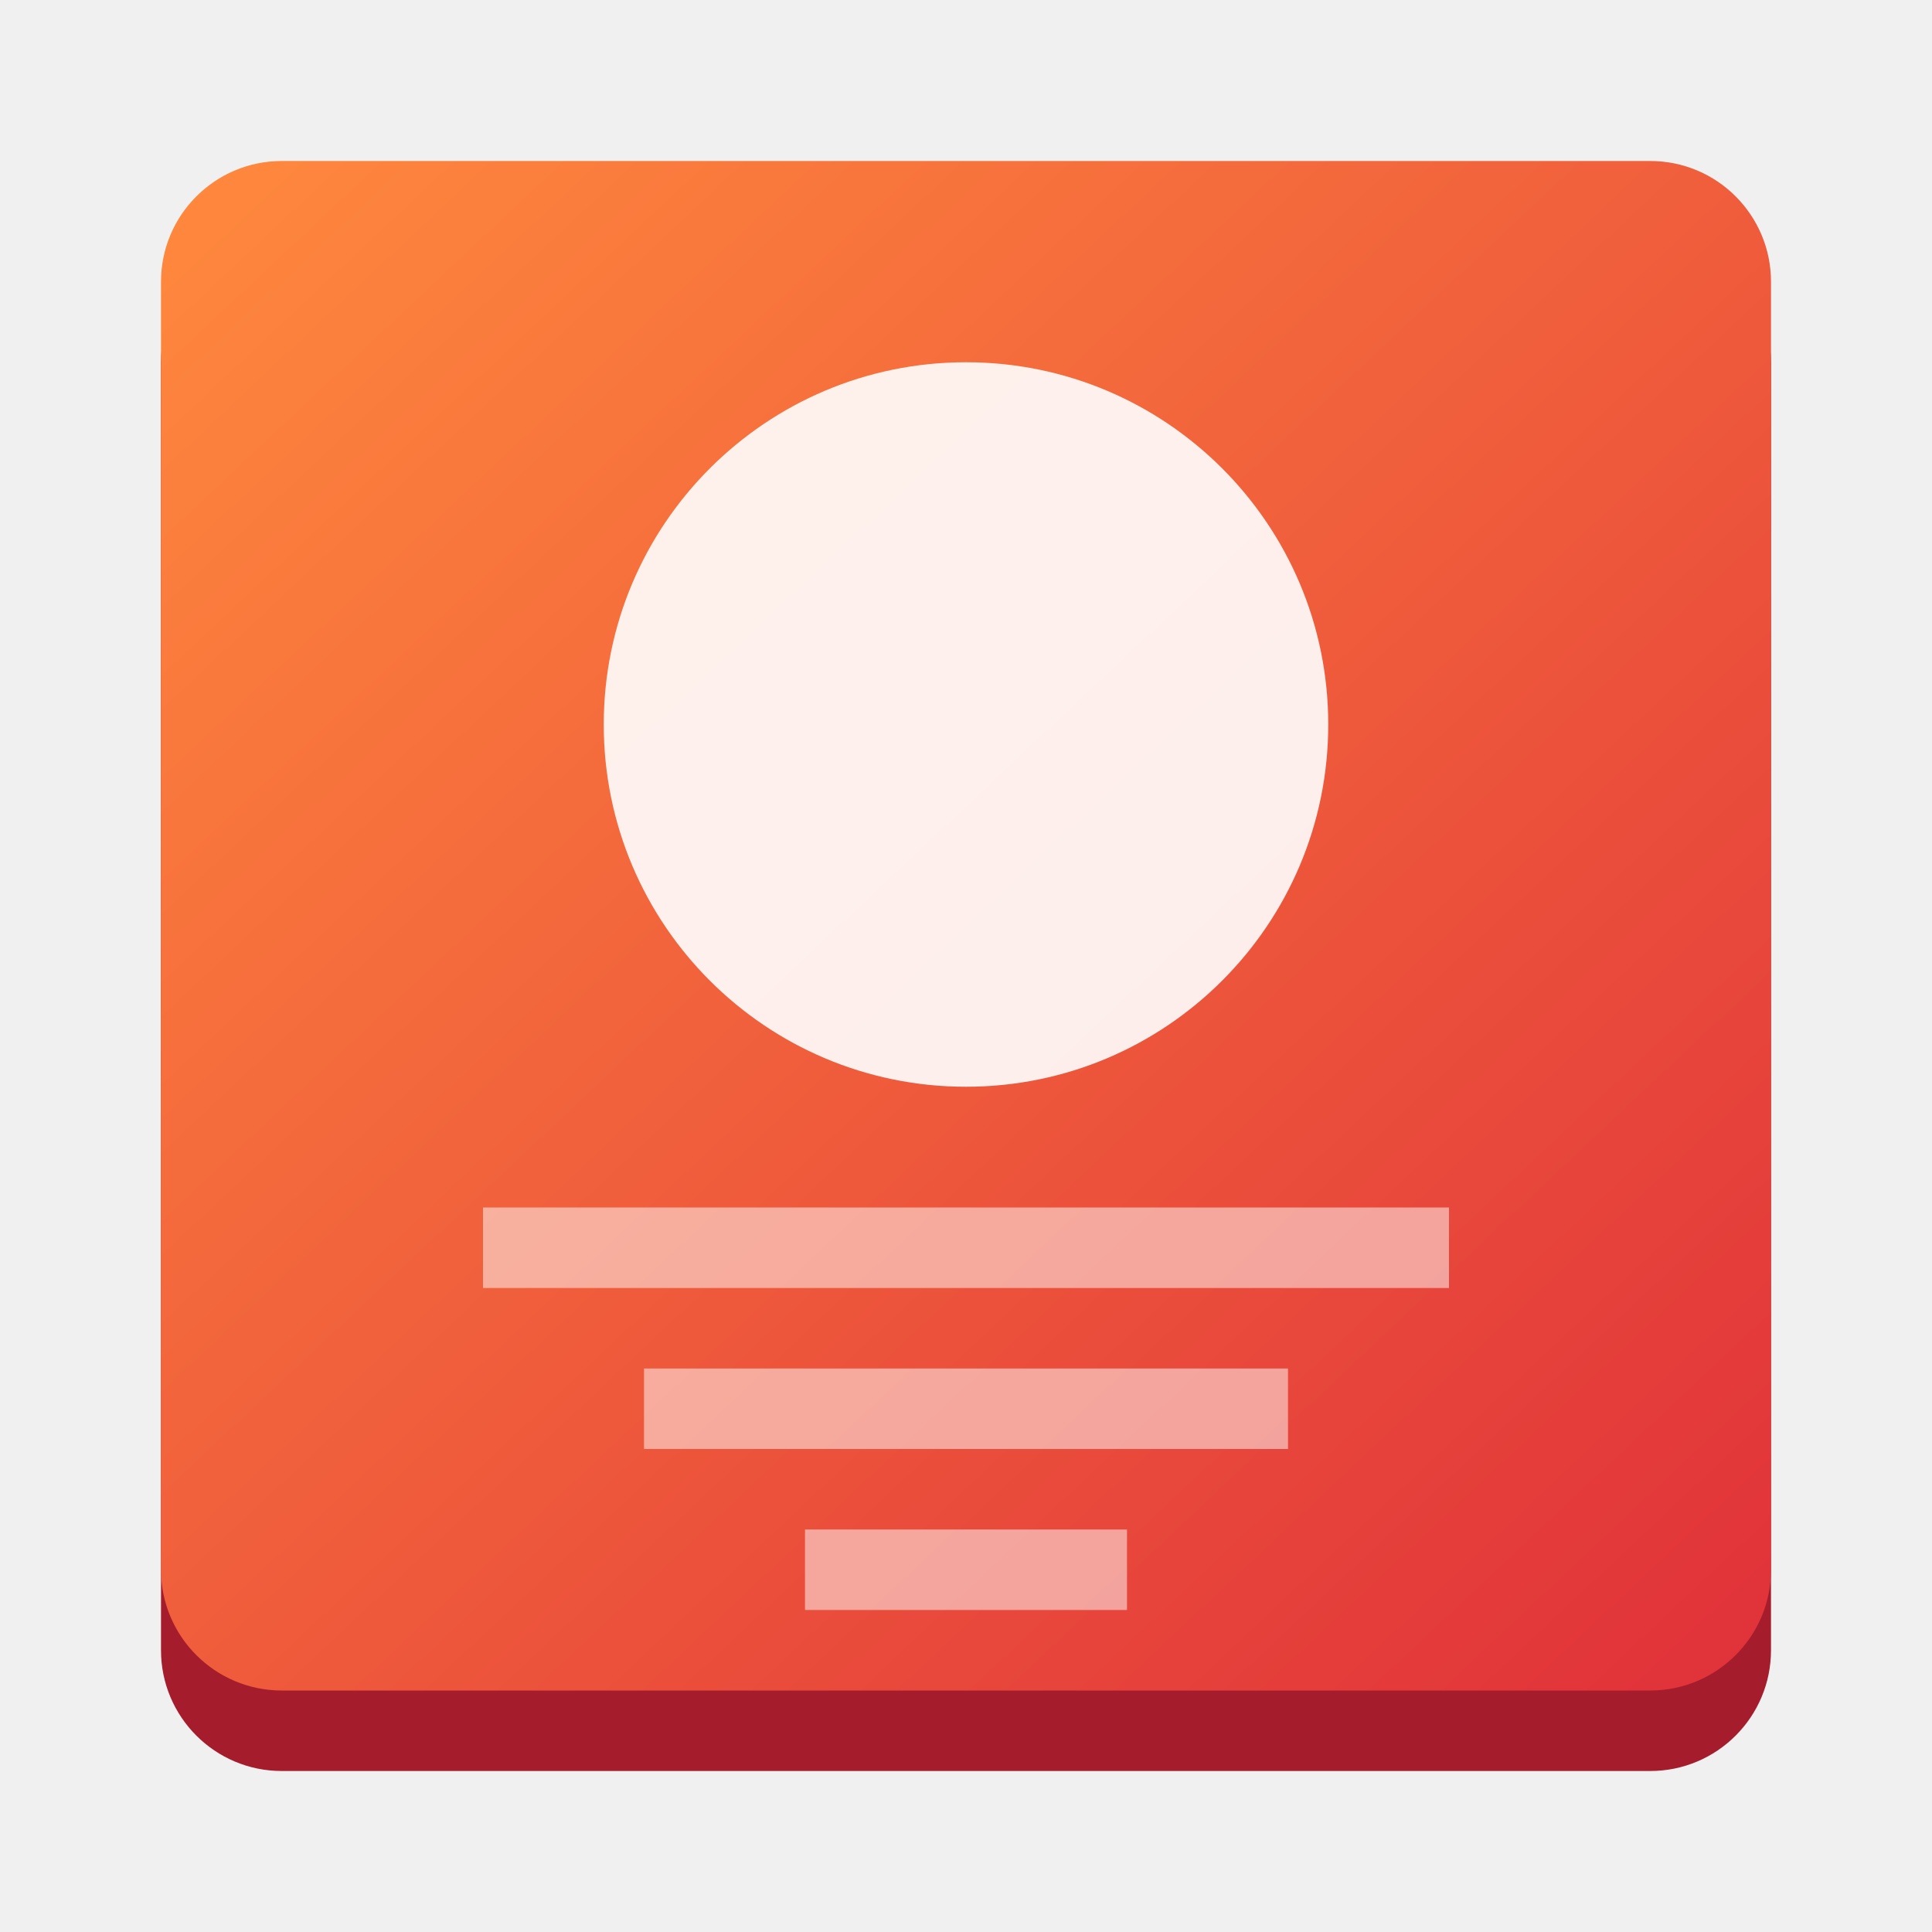
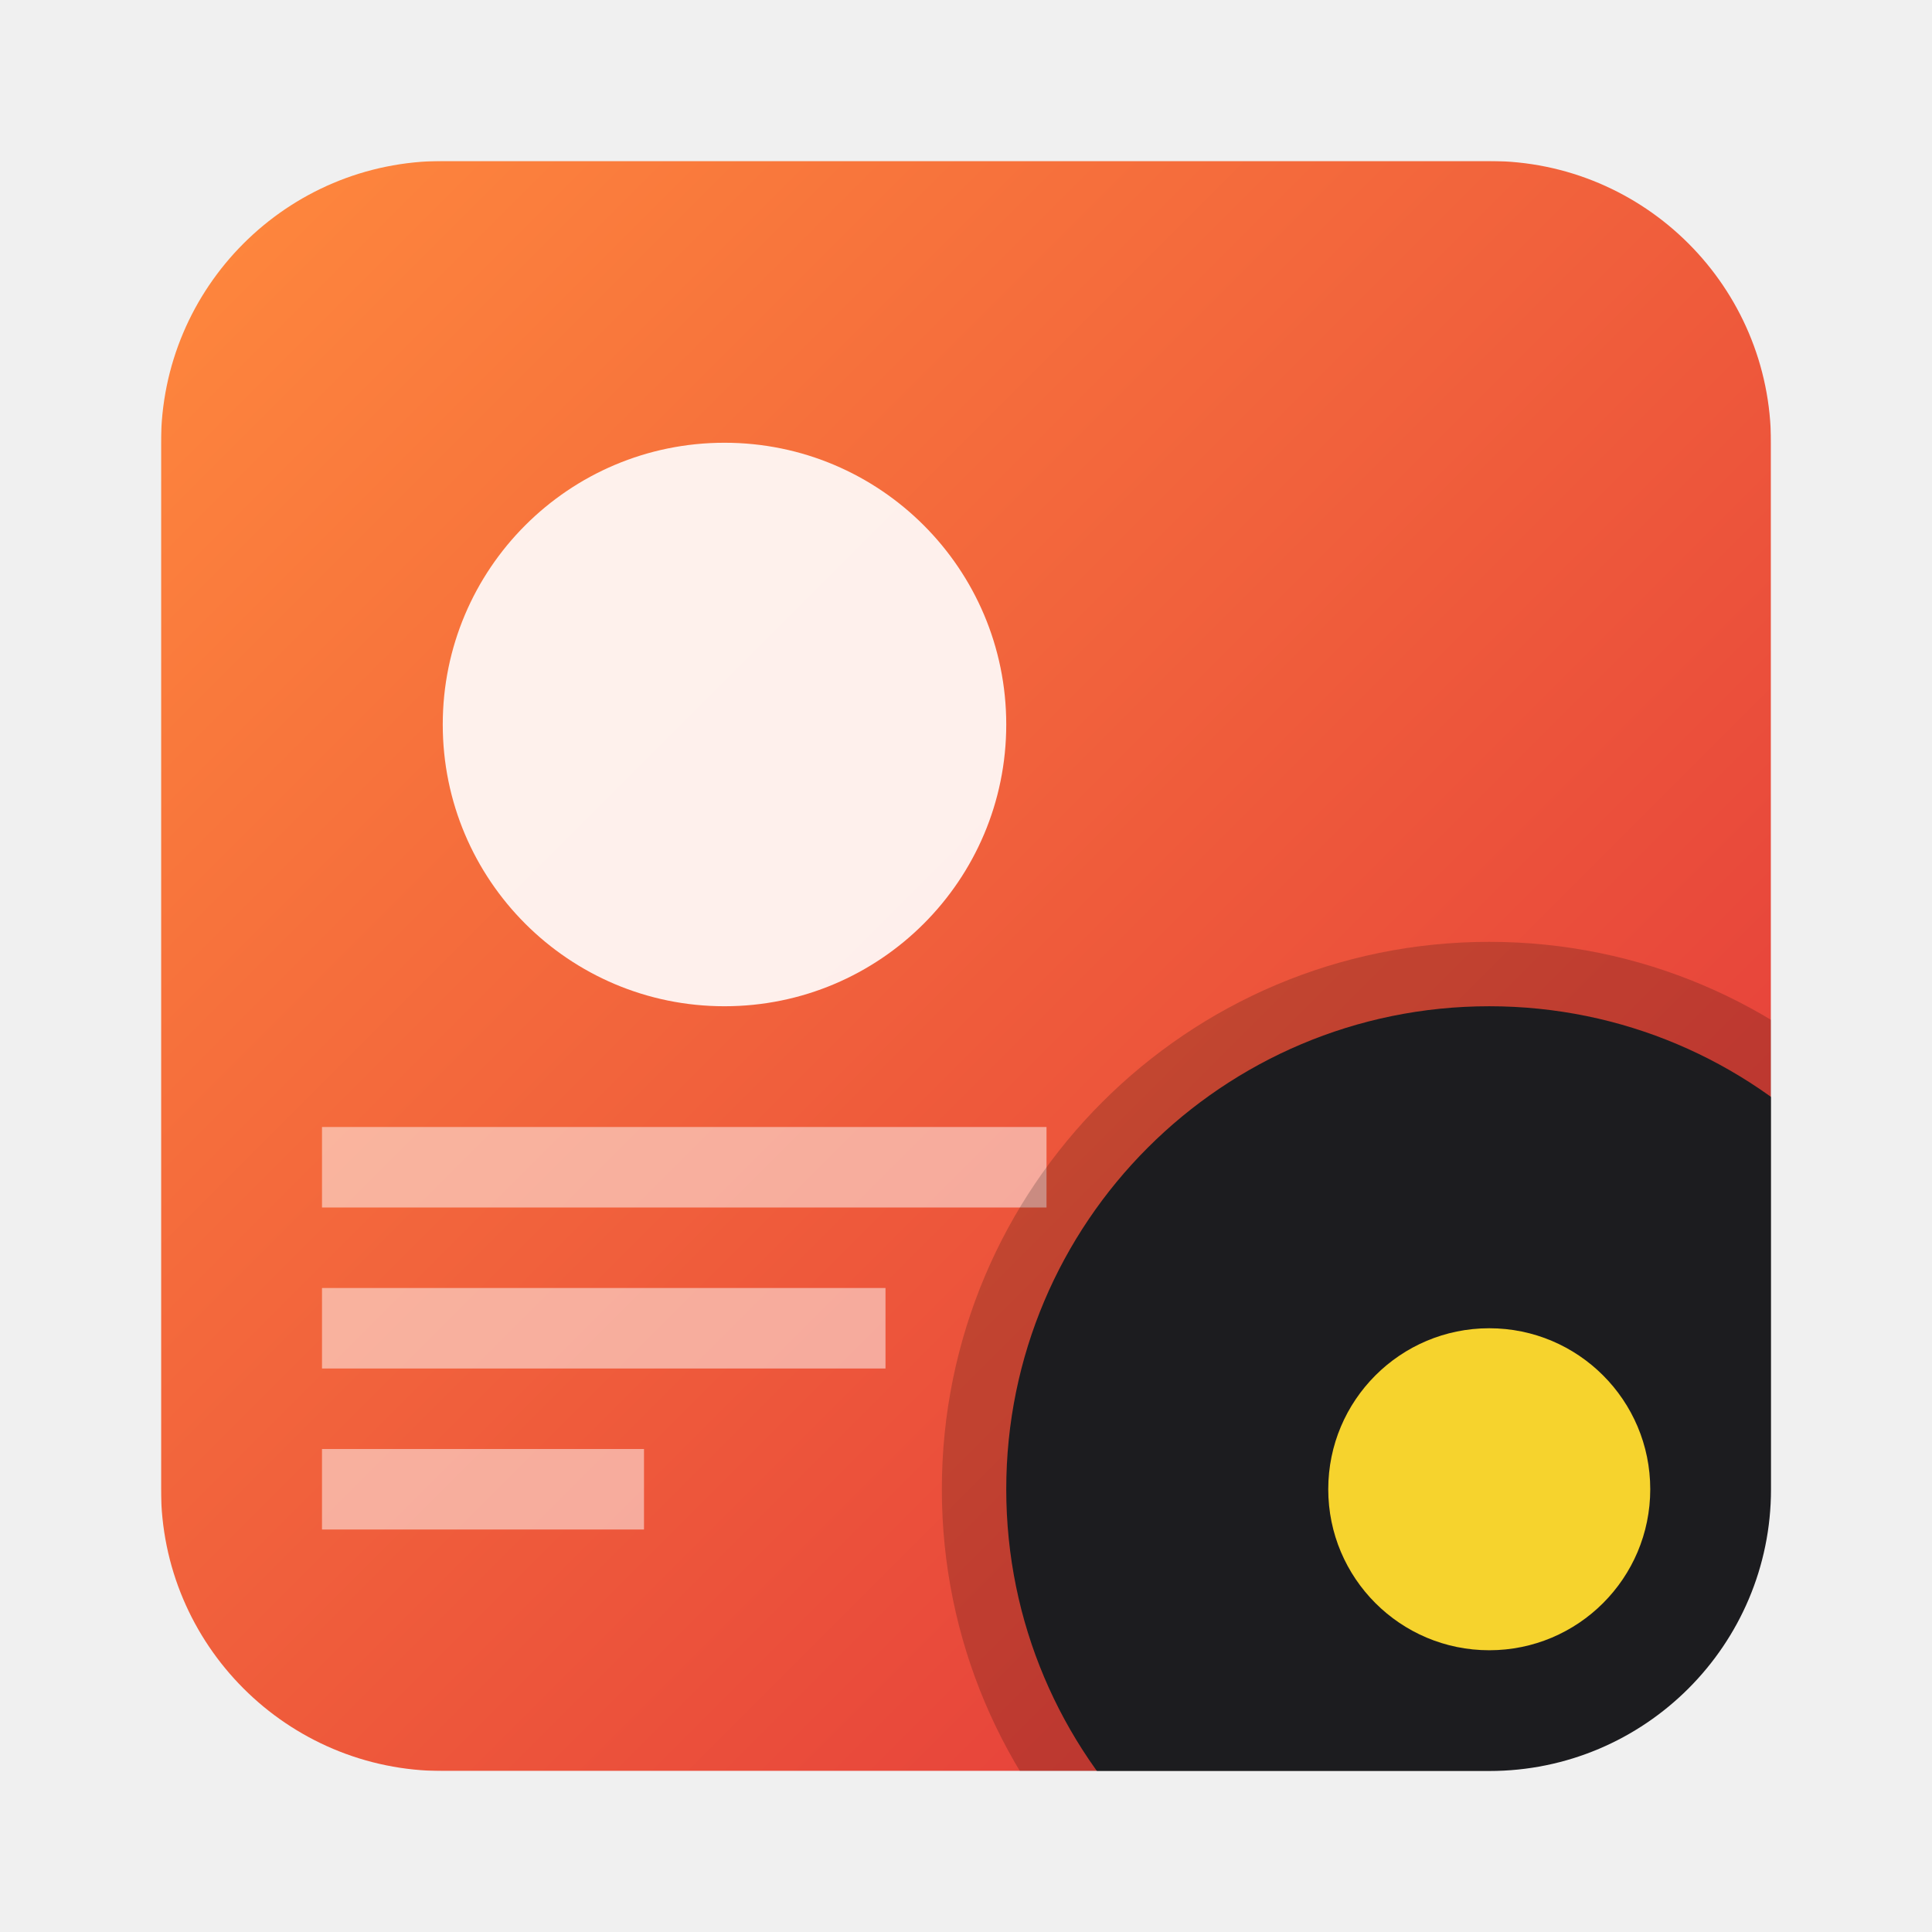
<svg xmlns="http://www.w3.org/2000/svg" width="24" height="24" viewBox="0 0 24 24">
  <defs>
    <linearGradient id="sleeve" x1="0" y1="0" x2="1" y2="1">
      <stop offset="0" stop-color="#ff8a3d" />
      <stop offset="1" stop-color="#e0303a" />
    </linearGradient>
+     <mask id="shape" maskUnits="userSpaceOnUse" x="0" y="0" width="24" height="24">
+       <rect x="2" y="2" width="20" height="20" rx="3.5" fill="#ffffff" />
+     </mask>
  </defs>
-   <rect x="2" y="3" width="20" height="19" rx="1.5" fill="#a51d2d" />
-   <rect x="2" y="2" width="20" height="19" rx="1.5" fill="url(#sleeve)" />
-   <circle cx="12" cy="9" r="4.5" fill="#ffffff" fill-opacity="0.9" />
-   <g fill="#ffffff" fill-opacity="0.5">
-     <rect x="6" y="15" width="12" height="1" />
-     <rect x="8" y="17" width="8" height="1" />
-     <rect x="10" y="19" width="4" height="1" />
+   <g mask="url(#shape)">
+     <rect x="2" y="2" width="20" height="20" fill="url(#sleeve)" />
+     <circle cx="9" cy="9" r="3.5" fill="#ffffff" fill-opacity="0.9" />
+     <g fill="#ffffff" fill-opacity="0.5">
+       <rect x="4" y="14" width="9" height="1" />
+       <rect x="4" y="16" width="7" height="1" />
+       <rect x="4" y="18" width="4" height="1" />
+     </g>
+     <circle cx="18.5" cy="18.5" r="6.8" fill="#000000" fill-opacity="0.18" />
+     <circle cx="18.5" cy="18.5" r="6" fill="#1c1c1f" />
+     <circle cx="18.5" cy="18.5" r="2" fill="#f6d32d" />
  </g>
</svg>
